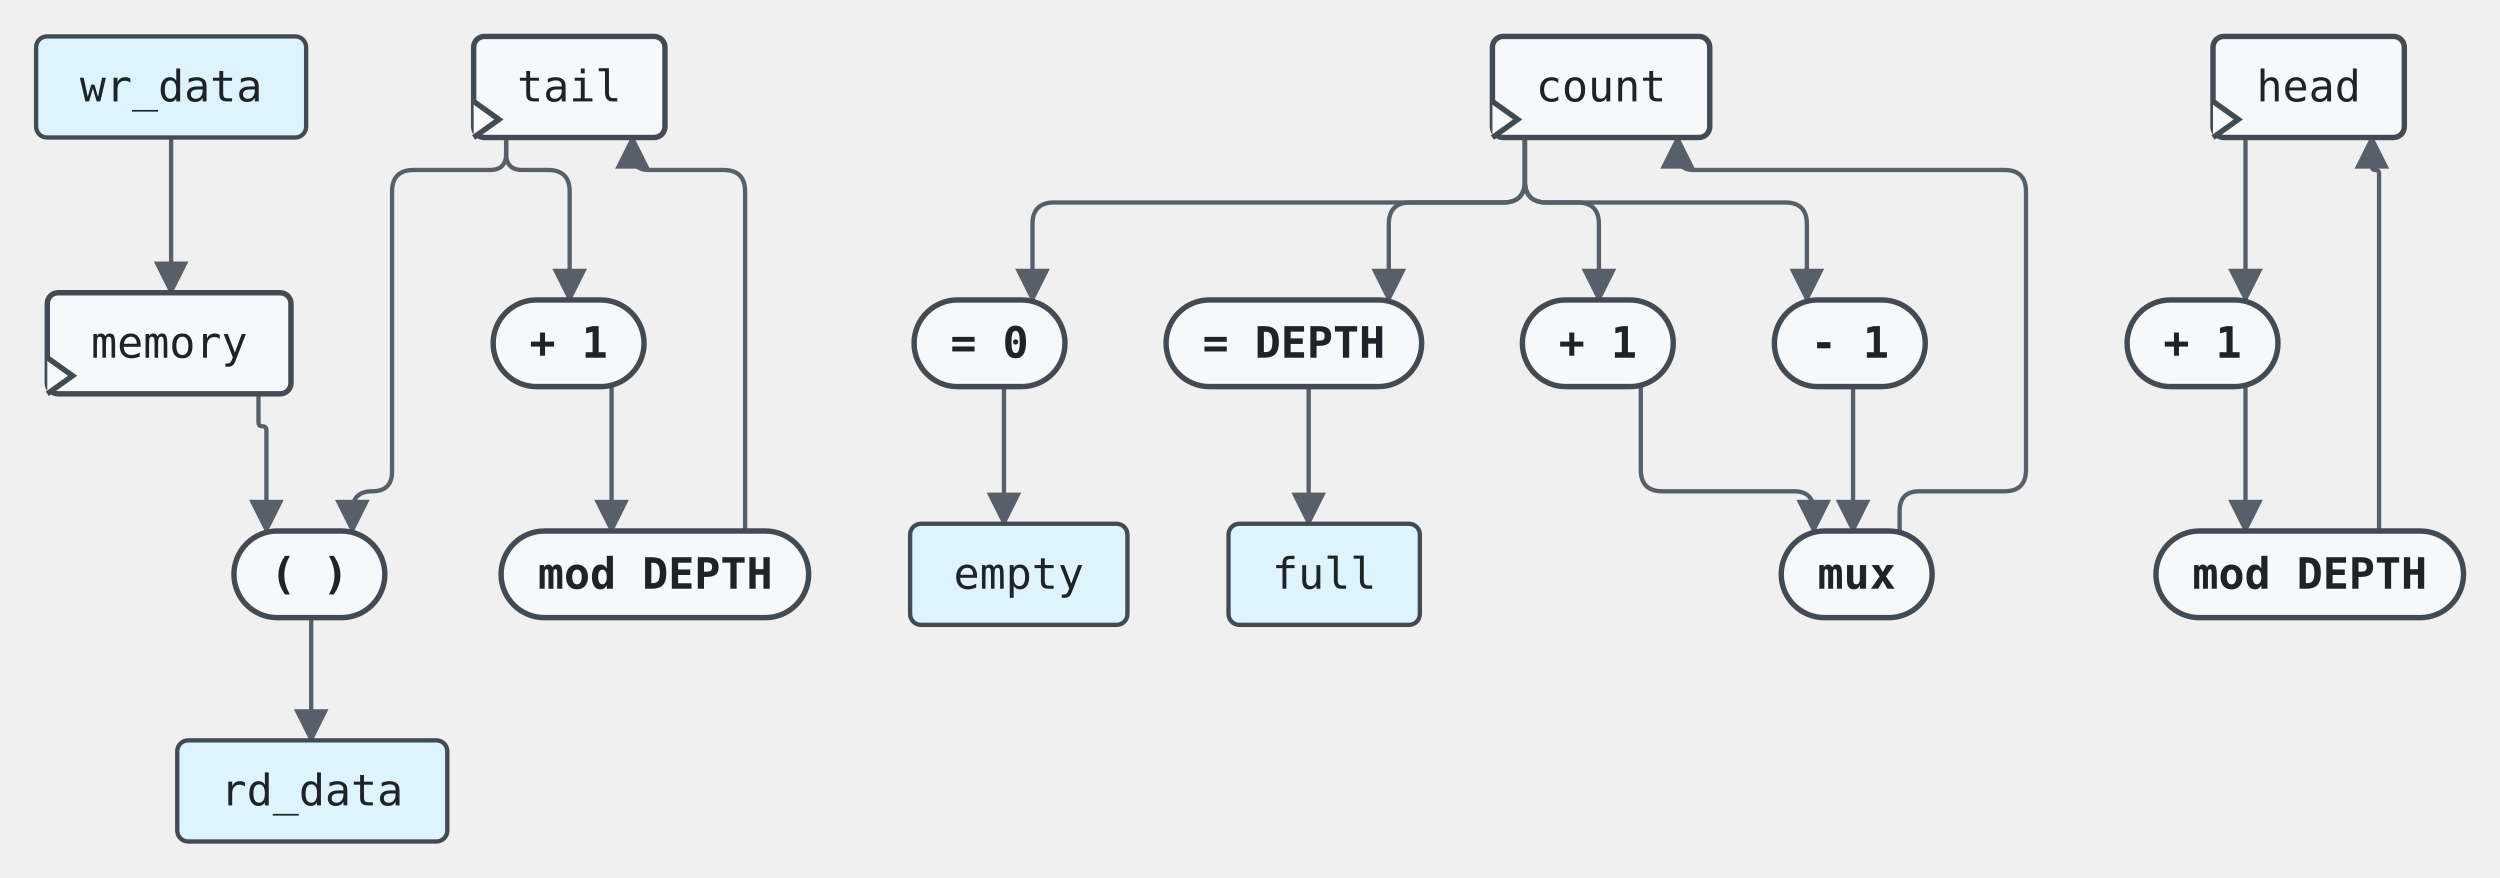
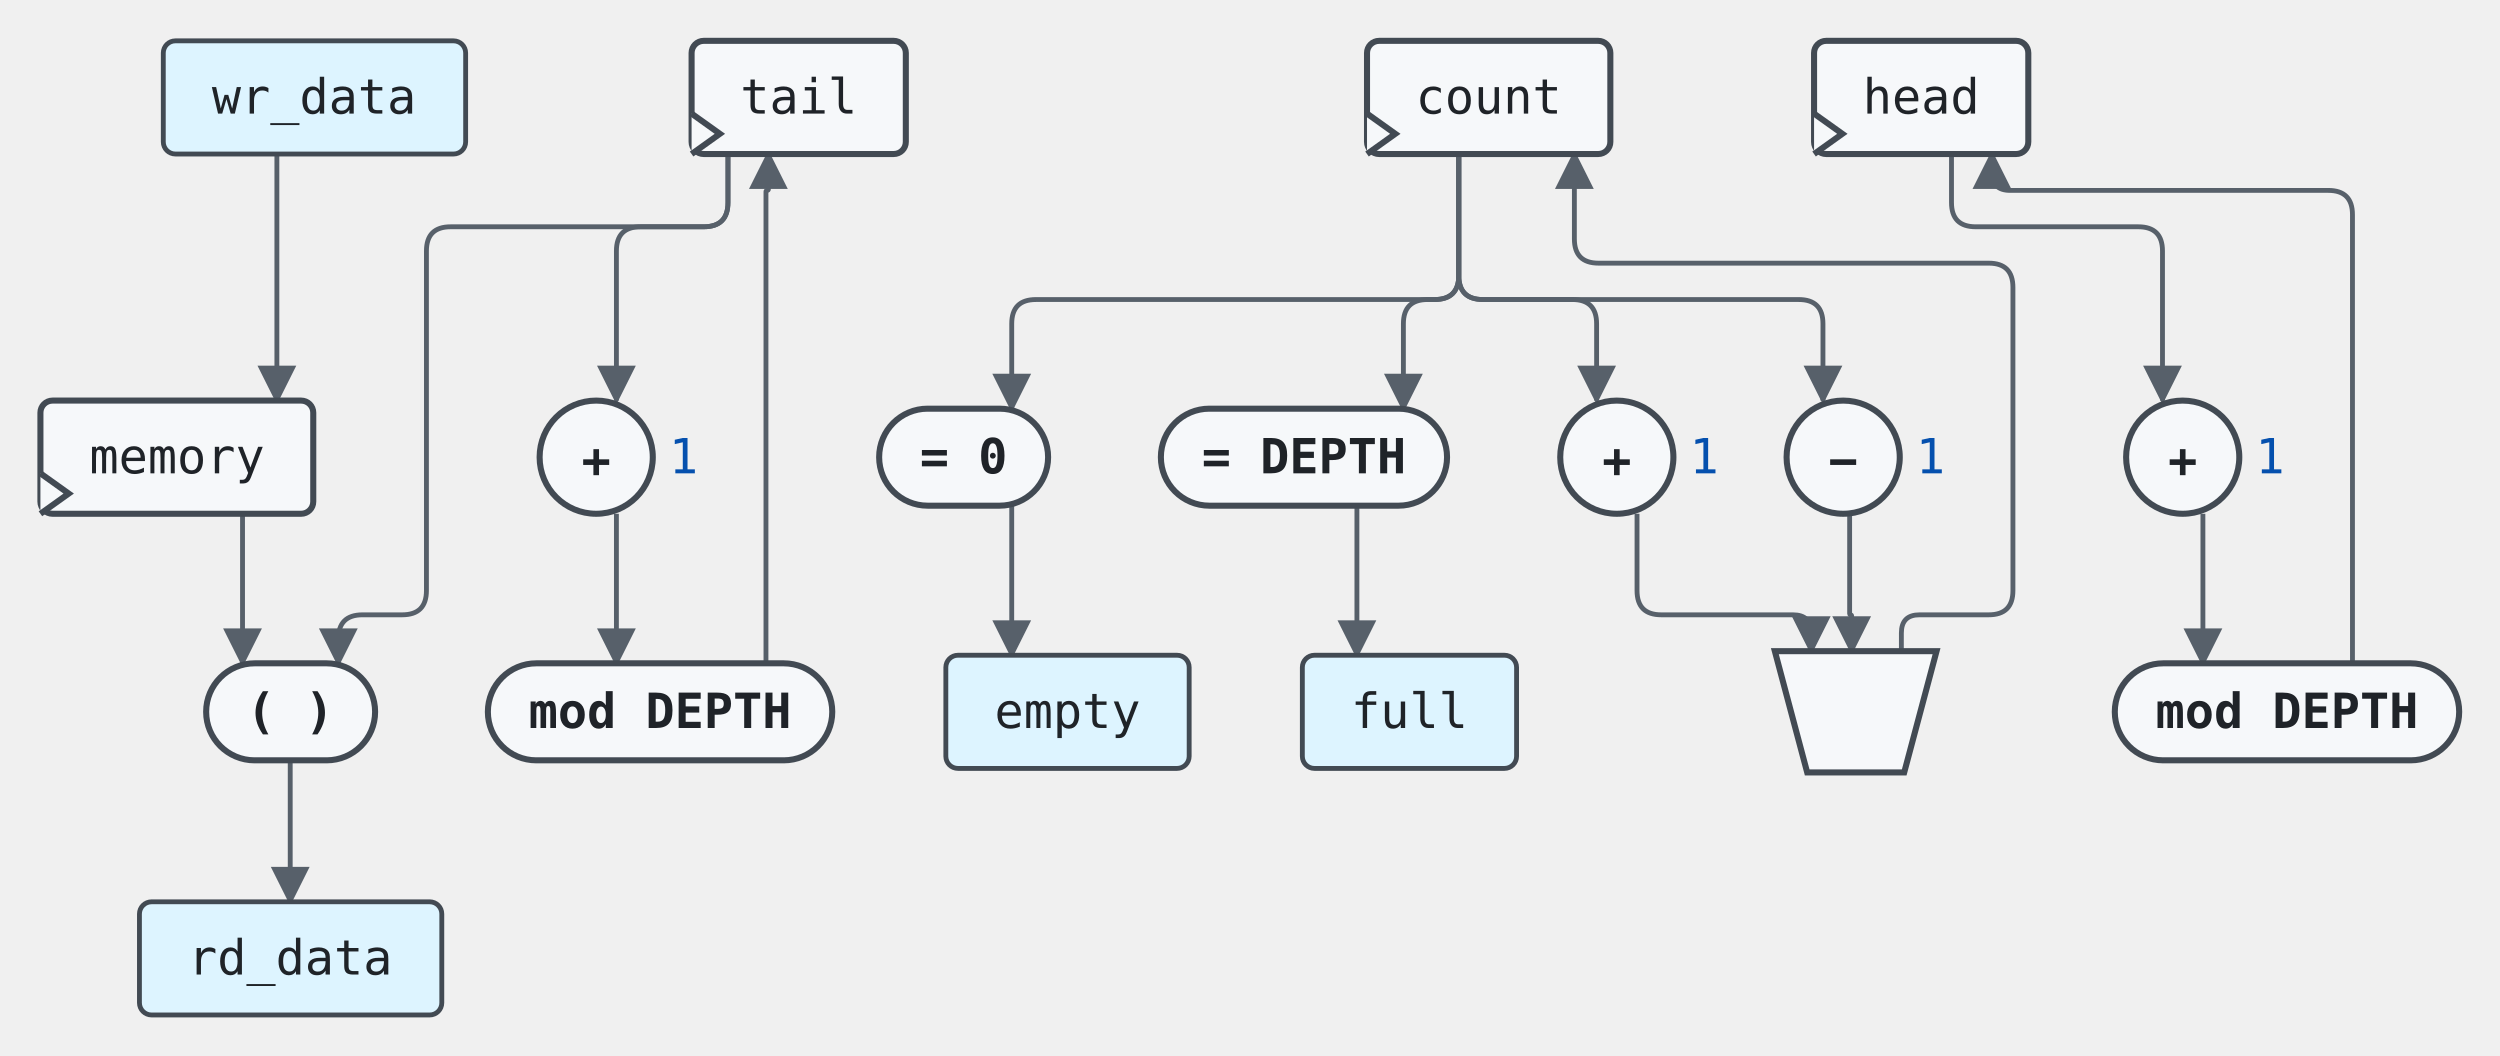
- <svg xmlns="http://www.w3.org/2000/svg" class="vfl-svg" width="692" height="243" viewBox="-10.0 -10.0 692.5 243.0" role="img">
+ <svg xmlns="http://www.w3.org/2000/svg" class="vfl-svg" width="618" height="261" viewBox="-10.0 25.0 618.5 261.0" role="img">
  <style>.vfl-box{fill:#f6f8fa;stroke:#424a53;stroke-width:1.5}.vfl-head{fill:#ddf4ff;stroke:#424a53;stroke-width:1.5}.vfl-ext{fill:#ffffff;stroke:#8c959f;stroke-width:1.2;stroke-dasharray:4 3}.vfl-sep{stroke:#8c959f;stroke-width:1;stroke-dasharray:3 3}.vfl-pin{stroke:#424a53;stroke-width:1.5;fill:#424a53}.vfl-edge{stroke:#57606a;stroke-width:1.2;fill:none}.vfl-arrow{fill:#57606a}.vfl-wire{stroke:#0969da;stroke-width:1.3;fill:none}.vfl-dot{fill:#0969da}.vfl-term{fill:#ddf4ff;stroke:#424a53;stroke-width:1.2}.vfl-small{font-size:10px}.vfl-actual{fill:#0550ae}.vfl-cross{stroke:#cf222e;stroke-width:1.5;fill:none}.vfl-cross-text{fill:#cf222e}.vfl-grid{stroke:#d0d7de;stroke-width:0.8;stroke-dasharray:2 3}.vfl-wave{stroke:#424a53;stroke-width:1.3;fill:none}.vfl-wave-x{fill:url(#vfl-hatch)}.vfl-wave-d0{fill:#ffffff}.vfl-wave-d2{fill:#ffffff}.vfl-wave-d3{fill:#fff8c5}.vfl-wave-d4{fill:#ffebe9}.vfl-wave-d5{fill:#ddf4ff}.vfl-wave-d6{fill:#dafbe1}.vfl-wave-d7{fill:#fbefff}.vfl-wave-d8{fill:#fff1e5}.vfl-wave-d9{fill:#eaeef2}.vfl-gap{fill:#ffffff;stroke:#424a53;stroke-width:1}.vfl-state{fill:#f6f8fa;stroke:#424a53;stroke-width:1.5}.vfl-initial{fill:#ddf4ff;stroke:#0969da;stroke-width:2}.vfl-label-bg{fill:#ffffff}text{font-family:ui-monospace,SFMono-Regular,Menlo,Consolas,'DejaVu Sans Mono','Liberation Mono',monospace;font-size:12px;fill:#1f2328}.vfl-title{font-weight:bold}.vfl-muted{fill:#59636e}a:hover text{text-decoration:underline}@media (prefers-color-scheme:dark){.vfl-box{fill:#151b23;stroke:#9198a1}.vfl-head{fill:#0c2d6b;stroke:#9198a1}.vfl-ext{fill:#0d1117;stroke:#656c76}.vfl-sep{stroke:#656c76}.vfl-pin{stroke:#9198a1;fill:#9198a1}.vfl-edge{stroke:#9198a1}.vfl-arrow{fill:#9198a1}.vfl-wire{stroke:#4493f8}.vfl-dot{fill:#4493f8}.vfl-term{fill:#0c2d6b;stroke:#9198a1}.vfl-actual{fill:#79c0ff}.vfl-cross{stroke:#ff7b72}.vfl-cross-text{fill:#ff7b72}.vfl-grid{stroke:#3d444d}.vfl-wave{stroke:#9198a1}.vfl-wave-d0{fill:#151b23}.vfl-wave-d2{fill:#151b23}.vfl-wave-d3{fill:#3b2e00}.vfl-wave-d4{fill:#4c1d1d}.vfl-wave-d5{fill:#0c2d6b}.vfl-wave-d6{fill:#0f3a1d}.vfl-wave-d7{fill:#3a1d4c}.vfl-wave-d8{fill:#4a2a10}.vfl-wave-d9{fill:#262c36}.vfl-gap{fill:#0d1117;stroke:#9198a1}.vfl-state{fill:#151b23;stroke:#9198a1}.vfl-initial{fill:#0c2d6b;stroke:#4493f8}.vfl-label-bg{fill:#0d1117}text{fill:#f0f6fc}.vfl-muted{fill:#9198a1}}</style>
  <defs>
    <marker id="vfl-arrow" viewBox="0 0 10 10" refX="9" refY="5" markerWidth="8" markerHeight="8" orient="auto-start-reverse">
      <path class="vfl-arrow" d="M0,0L10,5L0,10z" />
    </marker>
  </defs>
-   <path class="vfl-edge" marker-end="url(#vfl-arrow)" d="M37.4,28.0L37.4,71.0" />
-   <path class="vfl-edge" marker-end="url(#vfl-arrow)" d="M61.6,99.0L61.6,106.9Q61.6,108.0 62.7,108.0L62.7,108.0Q63.8,108.0 63.8,109.1L63.8,137.0" />
-   <path class="vfl-edge" marker-end="url(#vfl-arrow)" d="M130.2,28.0L130.2,32.5Q130.2,37.0 125.7,37.0L104.6,37.0Q98.6,37.0 98.6,43.0L98.6,120.5Q98.6,126.0 93.1,126.0L93.1,126.0Q87.6,126.0 87.6,131.5L87.6,137.0" />
-   <path class="vfl-edge" marker-end="url(#vfl-arrow)" d="M130.2,28.0L130.2,32.5Q130.2,37.0 134.7,37.0L141.8,37.0Q147.8,37.0 147.8,43.0L147.8,73.0" />
-   <path class="vfl-edge" marker-end="url(#vfl-arrow)" d="M76.2,161.0L76.2,195.0" />
-   <path class="vfl-edge" marker-end="url(#vfl-arrow)" d="M412.4,28.0L412.4,40.0Q412.4,46.0 406.4,46.0L282.0,46.0Q276.0,46.0 276.0,52.0L276.0,73.0" />
-   <path class="vfl-edge" marker-end="url(#vfl-arrow)" d="M412.4,28.0L412.4,40.0Q412.4,46.0 406.4,46.0L380.7,46.0Q374.7,46.0 374.7,52.0L374.7,73.0" />
-   <path class="vfl-edge" marker-end="url(#vfl-arrow)" d="M412.4,28.0L412.4,40.0Q412.4,46.0 418.4,46.0L426.9,46.0Q432.9,46.0 432.9,52.0L432.9,73.0" />
-   <path class="vfl-edge" marker-end="url(#vfl-arrow)" d="M412.4,28.0L412.4,40.0Q412.4,46.0 418.4,46.0L484.5,46.0Q490.5,46.0 490.5,52.0L490.5,73.0" />
-   <path class="vfl-edge" marker-end="url(#vfl-arrow)" d="M268.1,97.0L268.1,135.0" />
-   <path class="vfl-edge" marker-end="url(#vfl-arrow)" d="M352.5,97.0L352.5,135.0" />
-   <path class="vfl-edge" marker-end="url(#vfl-arrow)" d="M612.0,28.0L612.0,73.0" />
-   <path class="vfl-edge" marker-end="url(#vfl-arrow)" d="M612.0,97.0L612.0,137.0" />
-   <path class="vfl-edge" marker-end="url(#vfl-arrow)" d="M649.0,137.0L649.0,38.0Q649.0,37.0 648.0,37.0L648.0,37.0Q647.0,37.0 647.0,36.0L647.0,28.0" />
-   <path class="vfl-edge" marker-end="url(#vfl-arrow)" d="M159.4,97.0L159.4,137.0" />
-   <path class="vfl-edge" marker-end="url(#vfl-arrow)" d="M196.4,137.0L196.4,43.0Q196.4,37.0 190.4,37.0L169.7,37.0Q165.2,37.0 165.2,32.5L165.2,28.0" />
-   <path class="vfl-edge" marker-end="url(#vfl-arrow)" d="M444.5,97.0L444.5,120.0Q444.5,126.0 450.5,126.0L486.9,126.0Q492.4,126.0 492.4,131.5L492.4,137.0" />
-   <path class="vfl-edge" marker-end="url(#vfl-arrow)" d="M503.3,97.0L503.3,137.0" />
-   <path class="vfl-edge" marker-end="url(#vfl-arrow)" d="M516.2,137.0L516.2,131.5Q516.2,126.0 521.7,126.0L545.2,126.0Q551.2,126.0 551.2,120.0L551.2,43.0Q551.2,37.0 545.2,37.0L459.2,37.0Q454.7,37.0 454.7,32.5L454.7,28.0" />
-   <rect class="vfl-term" x="0.0" y="0.0" width="74.8" height="28.0" rx="3" />
-   <text x="37.4" y="18.0" text-anchor="middle">wr_data</text>
-   <rect class="vfl-term" x="39.1" y="195.0" width="74.8" height="28.0" rx="3" />
-   <text x="76.4" y="213.0" text-anchor="middle">rd_data</text>
-   <rect class="vfl-term" x="242.1" y="135.0" width="60.2" height="28.0" rx="3" />
-   <text x="272.2" y="153.0" text-anchor="middle">empty</text>
-   <rect class="vfl-term" x="330.3" y="135.0" width="53.0" height="28.0" rx="3" />
-   <text x="356.8" y="153.0" text-anchor="middle">full</text>
-   <rect class="vfl-box" x="3.1" y="71.0" width="67.5" height="28.0" rx="3" />
-   <text x="36.9" y="89.0" text-anchor="middle">memory</text>
+   <path class="vfl-edge" marker-end="url(#vfl-arrow)" d="M58.5,63.0L58.5,124.0" />
+   <path class="vfl-edge" marker-end="url(#vfl-arrow)" d="M50.0,152.0L50.0,189.0" />
+   <path class="vfl-edge" marker-end="url(#vfl-arrow)" d="M170.1,63.0L170.1,75.0Q170.1,81.0 164.1,81.0L101.5,81.0Q95.5,81.0 95.5,87.0L95.5,171.0Q95.5,177.0 89.5,177.0L79.7,177.0Q73.7,177.0 73.7,183.0L73.7,189.0" />
+   <path class="vfl-edge" marker-end="url(#vfl-arrow)" d="M170.1,63.0L170.1,75.0Q170.1,81.0 164.1,81.0L148.5,81.0Q142.5,81.0 142.5,87.0L142.5,124.0" />
+   <path class="vfl-edge" marker-end="url(#vfl-arrow)" d="M61.8,213.0L61.8,248.0" />
+   <path class="vfl-edge" marker-end="url(#vfl-arrow)" d="M350.9,63.0L350.9,93.0Q350.9,99.0 344.9,99.0L246.3,99.0Q240.3,99.0 240.3,105.0L240.3,126.0" />
+   <path class="vfl-edge" marker-end="url(#vfl-arrow)" d="M350.9,63.0L350.9,93.0Q350.9,99.0 344.9,99.0L343.2,99.0Q337.2,99.0 337.2,105.0L337.2,126.0" />
+   <path class="vfl-edge" marker-end="url(#vfl-arrow)" d="M350.9,63.0L350.9,93.0Q350.9,99.0 356.9,99.0L379.0,99.0Q385.0,99.0 385.0,105.0L385.0,124.0" />
+   <path class="vfl-edge" marker-end="url(#vfl-arrow)" d="M350.9,63.0L350.9,93.0Q350.9,99.0 356.9,99.0L435.0,99.0Q441.0,99.0 441.0,105.0L441.0,124.0" />
+   <path class="vfl-edge" marker-end="url(#vfl-arrow)" d="M240.3,150.0L240.3,187.0" />
+   <path class="vfl-edge" marker-end="url(#vfl-arrow)" d="M325.7,150.0L325.7,187.0" />
+   <path class="vfl-edge" marker-end="url(#vfl-arrow)" d="M472.8,63.0L472.8,75.0Q472.8,81.0 478.8,81.0L519.0,81.0Q525.0,81.0 525.0,87.0L525.0,124.0" />
+   <path class="vfl-edge" marker-end="url(#vfl-arrow)" d="M535.0,152.0L535.0,189.0" />
+   <path class="vfl-edge" marker-end="url(#vfl-arrow)" d="M572.0,189.0L572.0,78.0Q572.0,72.0 566.0,72.0L487.3,72.0Q482.8,72.0 482.8,67.5L482.8,63.0" />
+   <path class="vfl-edge" marker-end="url(#vfl-arrow)" d="M142.5,152.0L142.5,189.0" />
+   <path class="vfl-edge" marker-end="url(#vfl-arrow)" d="M179.5,189.0L179.5,72.3Q179.5,72.0 179.8,72.0L179.8,72.0Q180.1,72.0 180.1,71.7L180.1,63.0" />
+   <path class="vfl-edge" marker-end="url(#vfl-arrow)" d="M395.0,152.0L395.0,171.0Q395.0,177.0 401.0,177.0L433.6,177.0Q438.1,177.0 438.1,181.5L438.1,186.0" />
+   <path class="vfl-edge" marker-end="url(#vfl-arrow)" d="M447.6,152.0L447.6,176.7Q447.6,177.0 447.8,177.0L447.8,177.0Q448.1,177.0 448.1,177.3L448.1,186.0" />
+   <path class="vfl-edge" marker-end="url(#vfl-arrow)" d="M460.4,186.0L460.4,181.5Q460.4,177.0 464.9,177.0L482.0,177.0Q488.0,177.0 488.0,171.0L488.0,96.0Q488.0,90.0 482.0,90.0L385.5,90.0Q379.5,90.0 379.5,84.0L379.5,63.0" />
+   <rect class="vfl-term" x="30.4" y="35.0" width="74.8" height="28.0" rx="3" />
+   <text x="67.7" y="53.0" text-anchor="middle">wr_data</text>
+   <rect class="vfl-term" x="24.5" y="248.0" width="74.8" height="28.0" rx="3" />
+   <text x="61.8" y="266.0" text-anchor="middle">rd_data</text>
+   <rect class="vfl-term" x="224.0" y="187.0" width="60.2" height="28.0" rx="3" />
+   <text x="254.1" y="205.0" text-anchor="middle">empty</text>
+   <rect class="vfl-term" x="312.2" y="187.0" width="53.0" height="28.0" rx="3" />
+   <text x="338.7" y="205.0" text-anchor="middle">full</text>
+   <rect class="vfl-box" x="0.0" y="124.0" width="67.5" height="28.0" rx="3" />
+   <text x="33.8" y="142.0" text-anchor="middle">memory</text>
  <g>
-     <path class="vfl-box" d="M3.1,89.0L10.1,94.0L3.1,99.0" />
+     <path class="vfl-box" d="M0.0,142.0L7.0,147.0L0.0,152.0" />
  </g>
-   <rect class="vfl-box" x="121.2" y="0.0" width="53.0" height="28.0" rx="3" />
-   <text x="147.7" y="18.0" text-anchor="middle">tail</text>
+   <rect class="vfl-box" x="161.1" y="35.0" width="53.0" height="28.0" rx="3" />
+   <text x="187.6" y="53.0" text-anchor="middle">tail</text>
  <g>
-     <path class="vfl-box" d="M121.2,18.0L128.2,23.0L121.2,28.0" />
+     <path class="vfl-box" d="M161.1,53.0L168.1,58.0L161.1,63.0" />
  </g>
-   <rect class="vfl-box" x="54.8" y="137.0" width="41.8" height="24.0" rx="12.0" />
-   <text x="75.7" y="153.0" text-anchor="middle" class="vfl-title">( )</text>
-   <rect class="vfl-box" x="403.4" y="0.0" width="60.2" height="28.0" rx="3" />
-   <text x="433.5" y="18.0" text-anchor="middle">count</text>
+   <rect class="vfl-box" x="41.0" y="189.0" width="41.8" height="24.0" rx="12.0" />
+   <text x="61.8" y="205.0" text-anchor="middle" class="vfl-title">( )</text>
+   <rect class="vfl-box" x="328.2" y="35.0" width="60.2" height="28.0" rx="3" />
+   <text x="358.3" y="53.0" text-anchor="middle">count</text>
  <g>
-     <path class="vfl-box" d="M403.4,18.0L410.4,23.0L403.4,28.0" />
+     <path class="vfl-box" d="M328.2,53.0L335.2,58.0L328.2,63.0" />
  </g>
-   <rect class="vfl-box" x="243.2" y="73.0" width="41.8" height="24.0" rx="12.0" />
-   <text x="264.1" y="89.0" text-anchor="middle" class="vfl-title">= 0</text>
-   <rect class="vfl-box" x="313.0" y="73.0" width="70.8" height="24.0" rx="12.0" />
-   <text x="348.4" y="89.0" text-anchor="middle" class="vfl-title">= DEPTH</text>
-   <rect class="vfl-box" x="603.0" y="0.0" width="53.0" height="28.0" rx="3" />
-   <text x="629.5" y="18.0" text-anchor="middle">head</text>
+   <rect class="vfl-box" x="207.5" y="126.0" width="41.8" height="24.0" rx="12.0" />
+   <text x="228.4" y="142.0" text-anchor="middle" class="vfl-title">= 0</text>
+   <rect class="vfl-box" x="277.2" y="126.0" width="70.8" height="24.0" rx="12.0" />
+   <text x="312.6" y="142.0" text-anchor="middle" class="vfl-title">= DEPTH</text>
+   <rect class="vfl-box" x="438.8" y="35.0" width="53.0" height="28.0" rx="3" />
+   <text x="465.3" y="53.0" text-anchor="middle">head</text>
  <g>
-     <path class="vfl-box" d="M603.0,18.0L610.0,23.0L603.0,28.0" />
+     <path class="vfl-box" d="M438.8,53.0L445.8,58.0L438.8,63.0" />
  </g>
-   <rect class="vfl-box" x="579.2" y="73.0" width="41.8" height="24.0" rx="12.0" />
-   <text x="600.1" y="89.0" text-anchor="middle" class="vfl-title">+ 1</text>
-   <rect class="vfl-box" x="587.2" y="137.0" width="85.2" height="24.0" rx="12.0" />
-   <text x="629.8" y="153.0" text-anchor="middle" class="vfl-title">mod DEPTH</text>
-   <rect class="vfl-box" x="126.6" y="73.0" width="41.8" height="24.0" rx="12.0" />
-   <text x="147.5" y="89.0" text-anchor="middle" class="vfl-title">+ 1</text>
-   <rect class="vfl-box" x="128.8" y="137.0" width="85.2" height="24.0" rx="12.0" />
-   <text x="171.5" y="153.0" text-anchor="middle" class="vfl-title">mod DEPTH</text>
-   <rect class="vfl-box" x="411.7" y="73.0" width="41.8" height="24.0" rx="12.0" />
-   <text x="432.6" y="89.0" text-anchor="middle" class="vfl-title">+ 1</text>
-   <rect class="vfl-box" x="481.5" y="73.0" width="41.8" height="24.0" rx="12.0" />
-   <text x="502.4" y="89.0" text-anchor="middle" class="vfl-title">- 1</text>
-   <rect class="vfl-box" x="483.4" y="137.0" width="41.8" height="24.0" rx="12.0" />
-   <text x="504.3" y="153.0" text-anchor="middle" class="vfl-title">mux</text>
+   <circle class="vfl-box" cx="530.0" cy="138.0" r="14.0" />
+   <text x="530.0" y="143.0" text-anchor="middle" class="vfl-title">+</text>
+   <text x="548.0" y="142.0" text-anchor="start" class="vfl-actual">1</text>
+   <rect class="vfl-box" x="513.2" y="189.0" width="85.2" height="24.0" rx="12.0" />
+   <text x="555.8" y="205.0" text-anchor="middle" class="vfl-title">mod DEPTH</text>
+   <circle class="vfl-box" cx="137.5" cy="138.0" r="14.0" />
+   <text x="137.5" y="143.0" text-anchor="middle" class="vfl-title">+</text>
+   <text x="155.5" y="142.0" text-anchor="start" class="vfl-actual">1</text>
+   <rect class="vfl-box" x="110.7" y="189.0" width="85.2" height="24.0" rx="12.0" />
+   <text x="153.3" y="205.0" text-anchor="middle" class="vfl-title">mod DEPTH</text>
+   <circle class="vfl-box" cx="390.0" cy="138.0" r="14.0" />
+   <text x="390.0" y="143.0" text-anchor="middle" class="vfl-title">+</text>
+   <text x="408.0" y="142.0" text-anchor="start" class="vfl-actual">1</text>
+   <circle class="vfl-box" cx="446.0" cy="138.0" r="14.0" />
+   <text x="446.0" y="143.0" text-anchor="middle" class="vfl-title">−</text>
+   <text x="464.0" y="142.0" text-anchor="start" class="vfl-actual">1</text>
+   <path class="vfl-box" d="M429.1,186.0H469.1L461.1,216.0H437.1Z" />
</svg>
